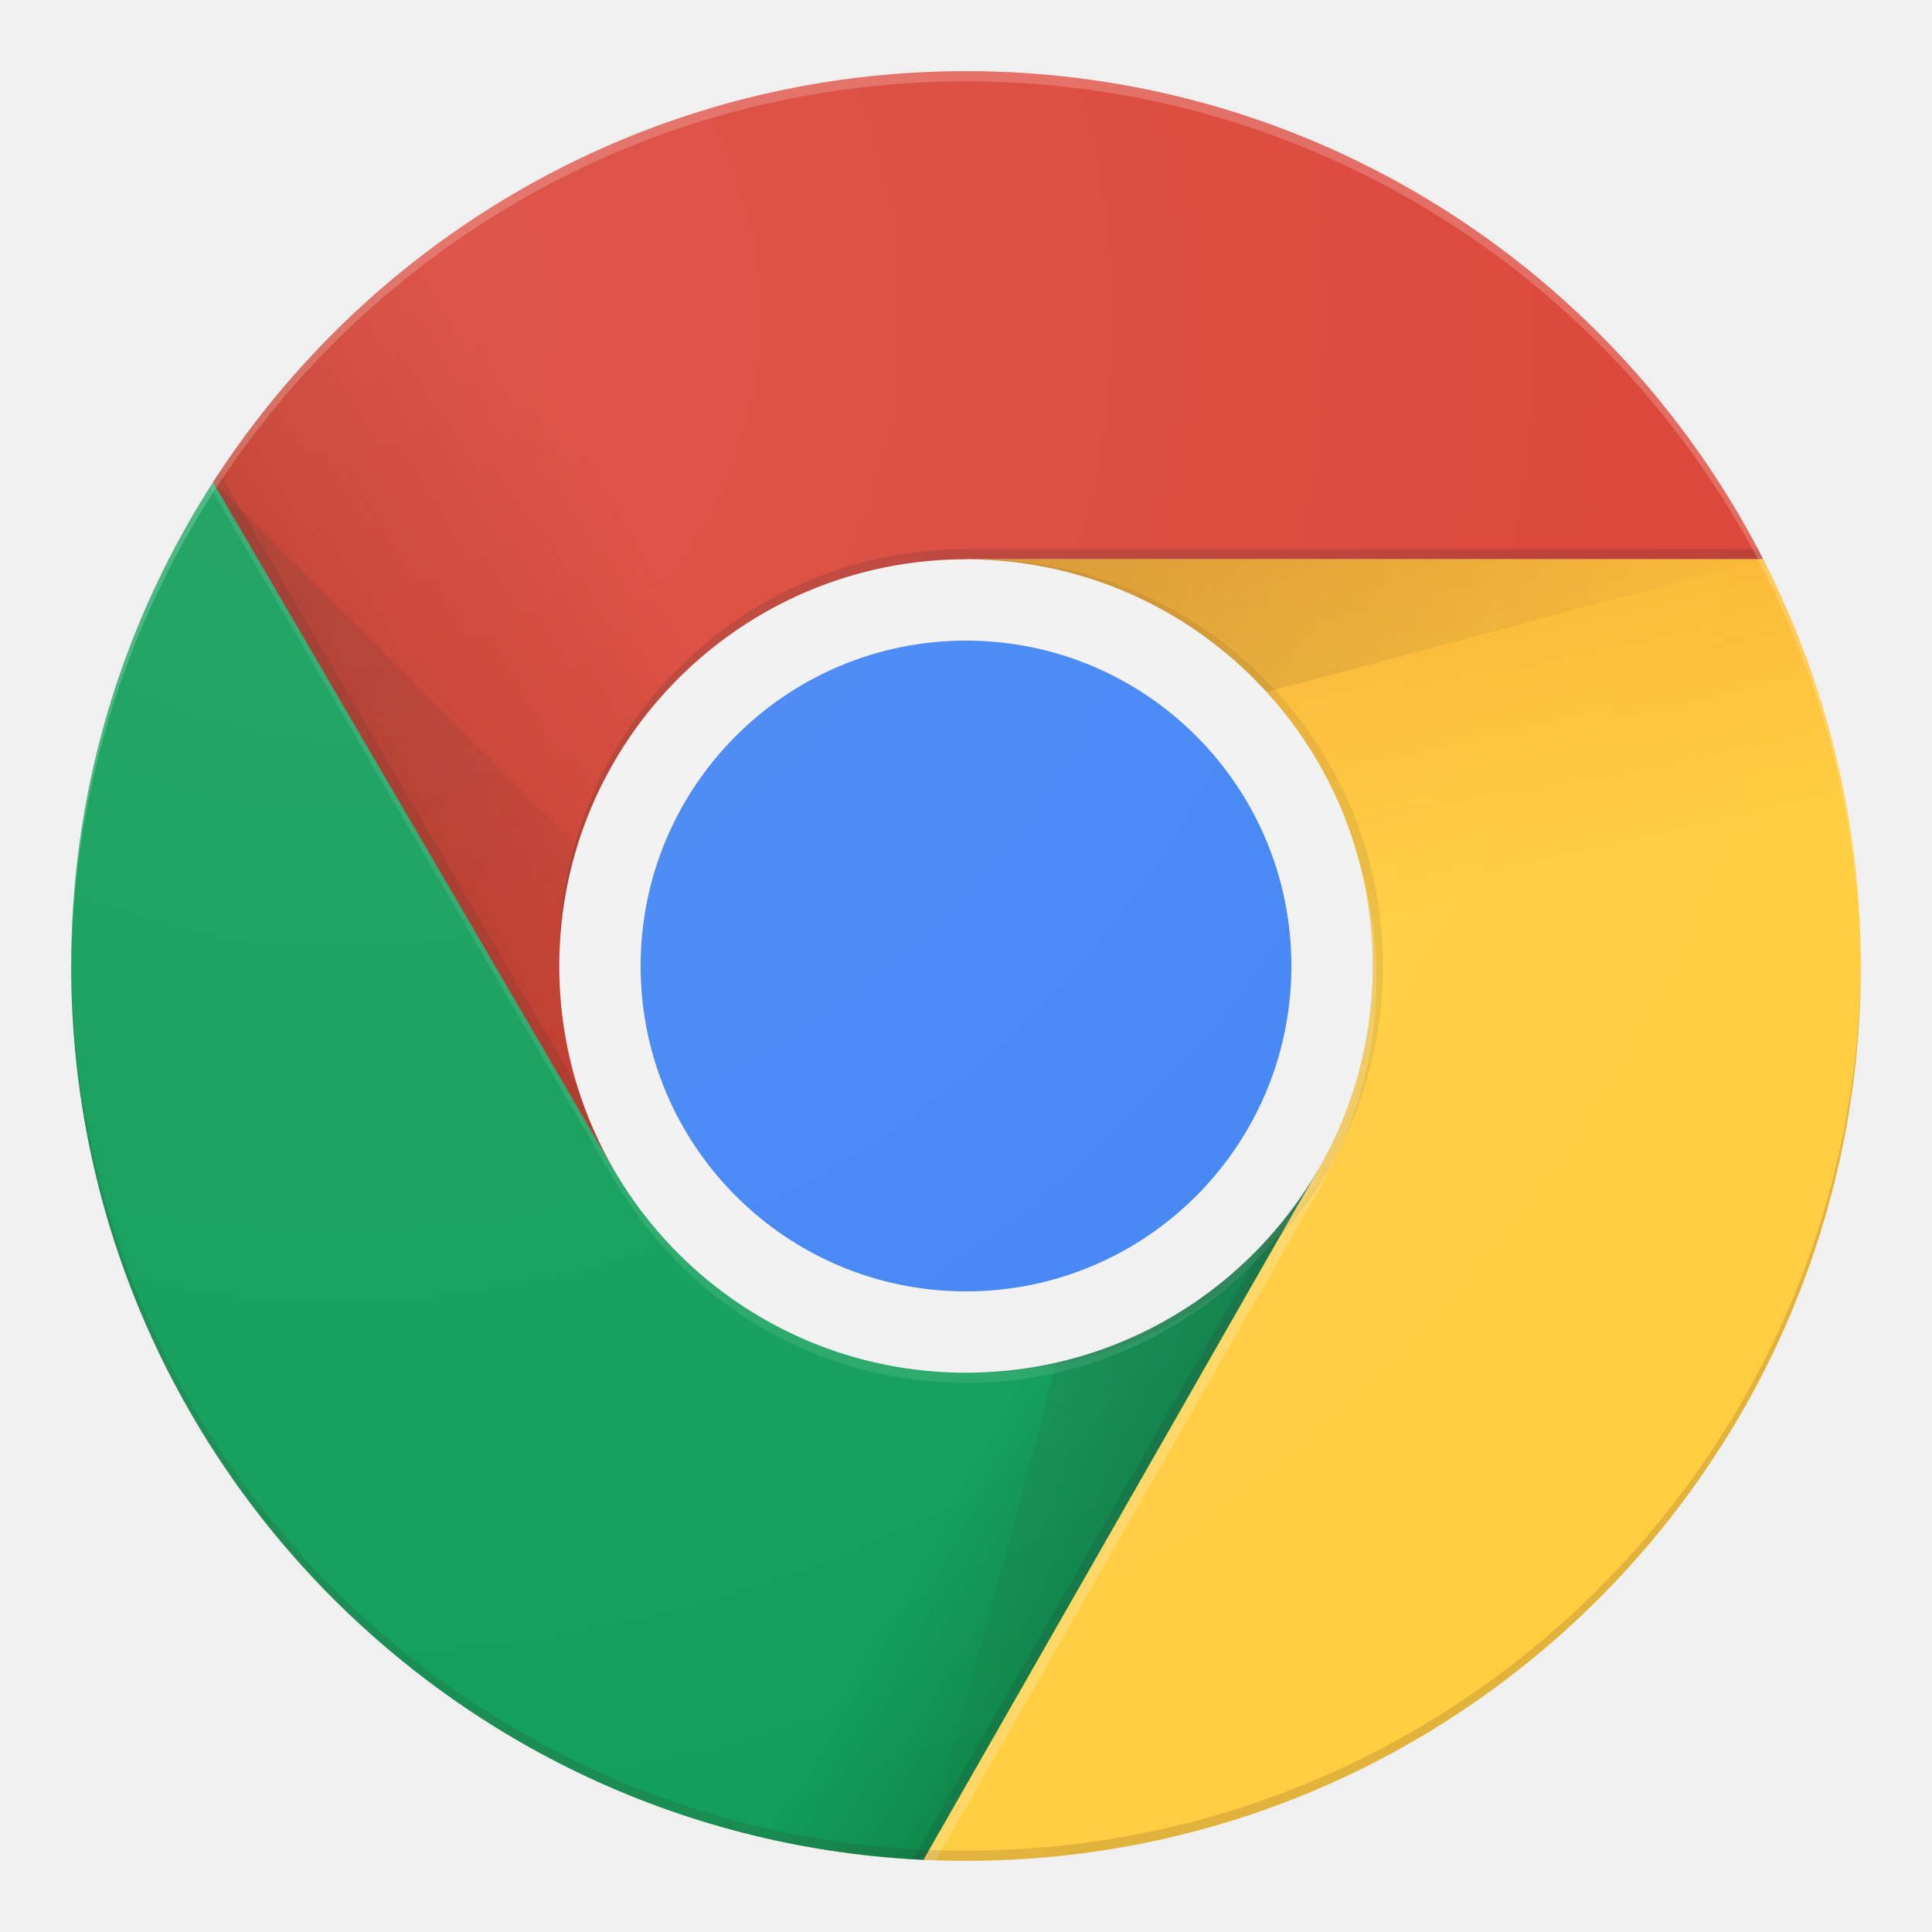
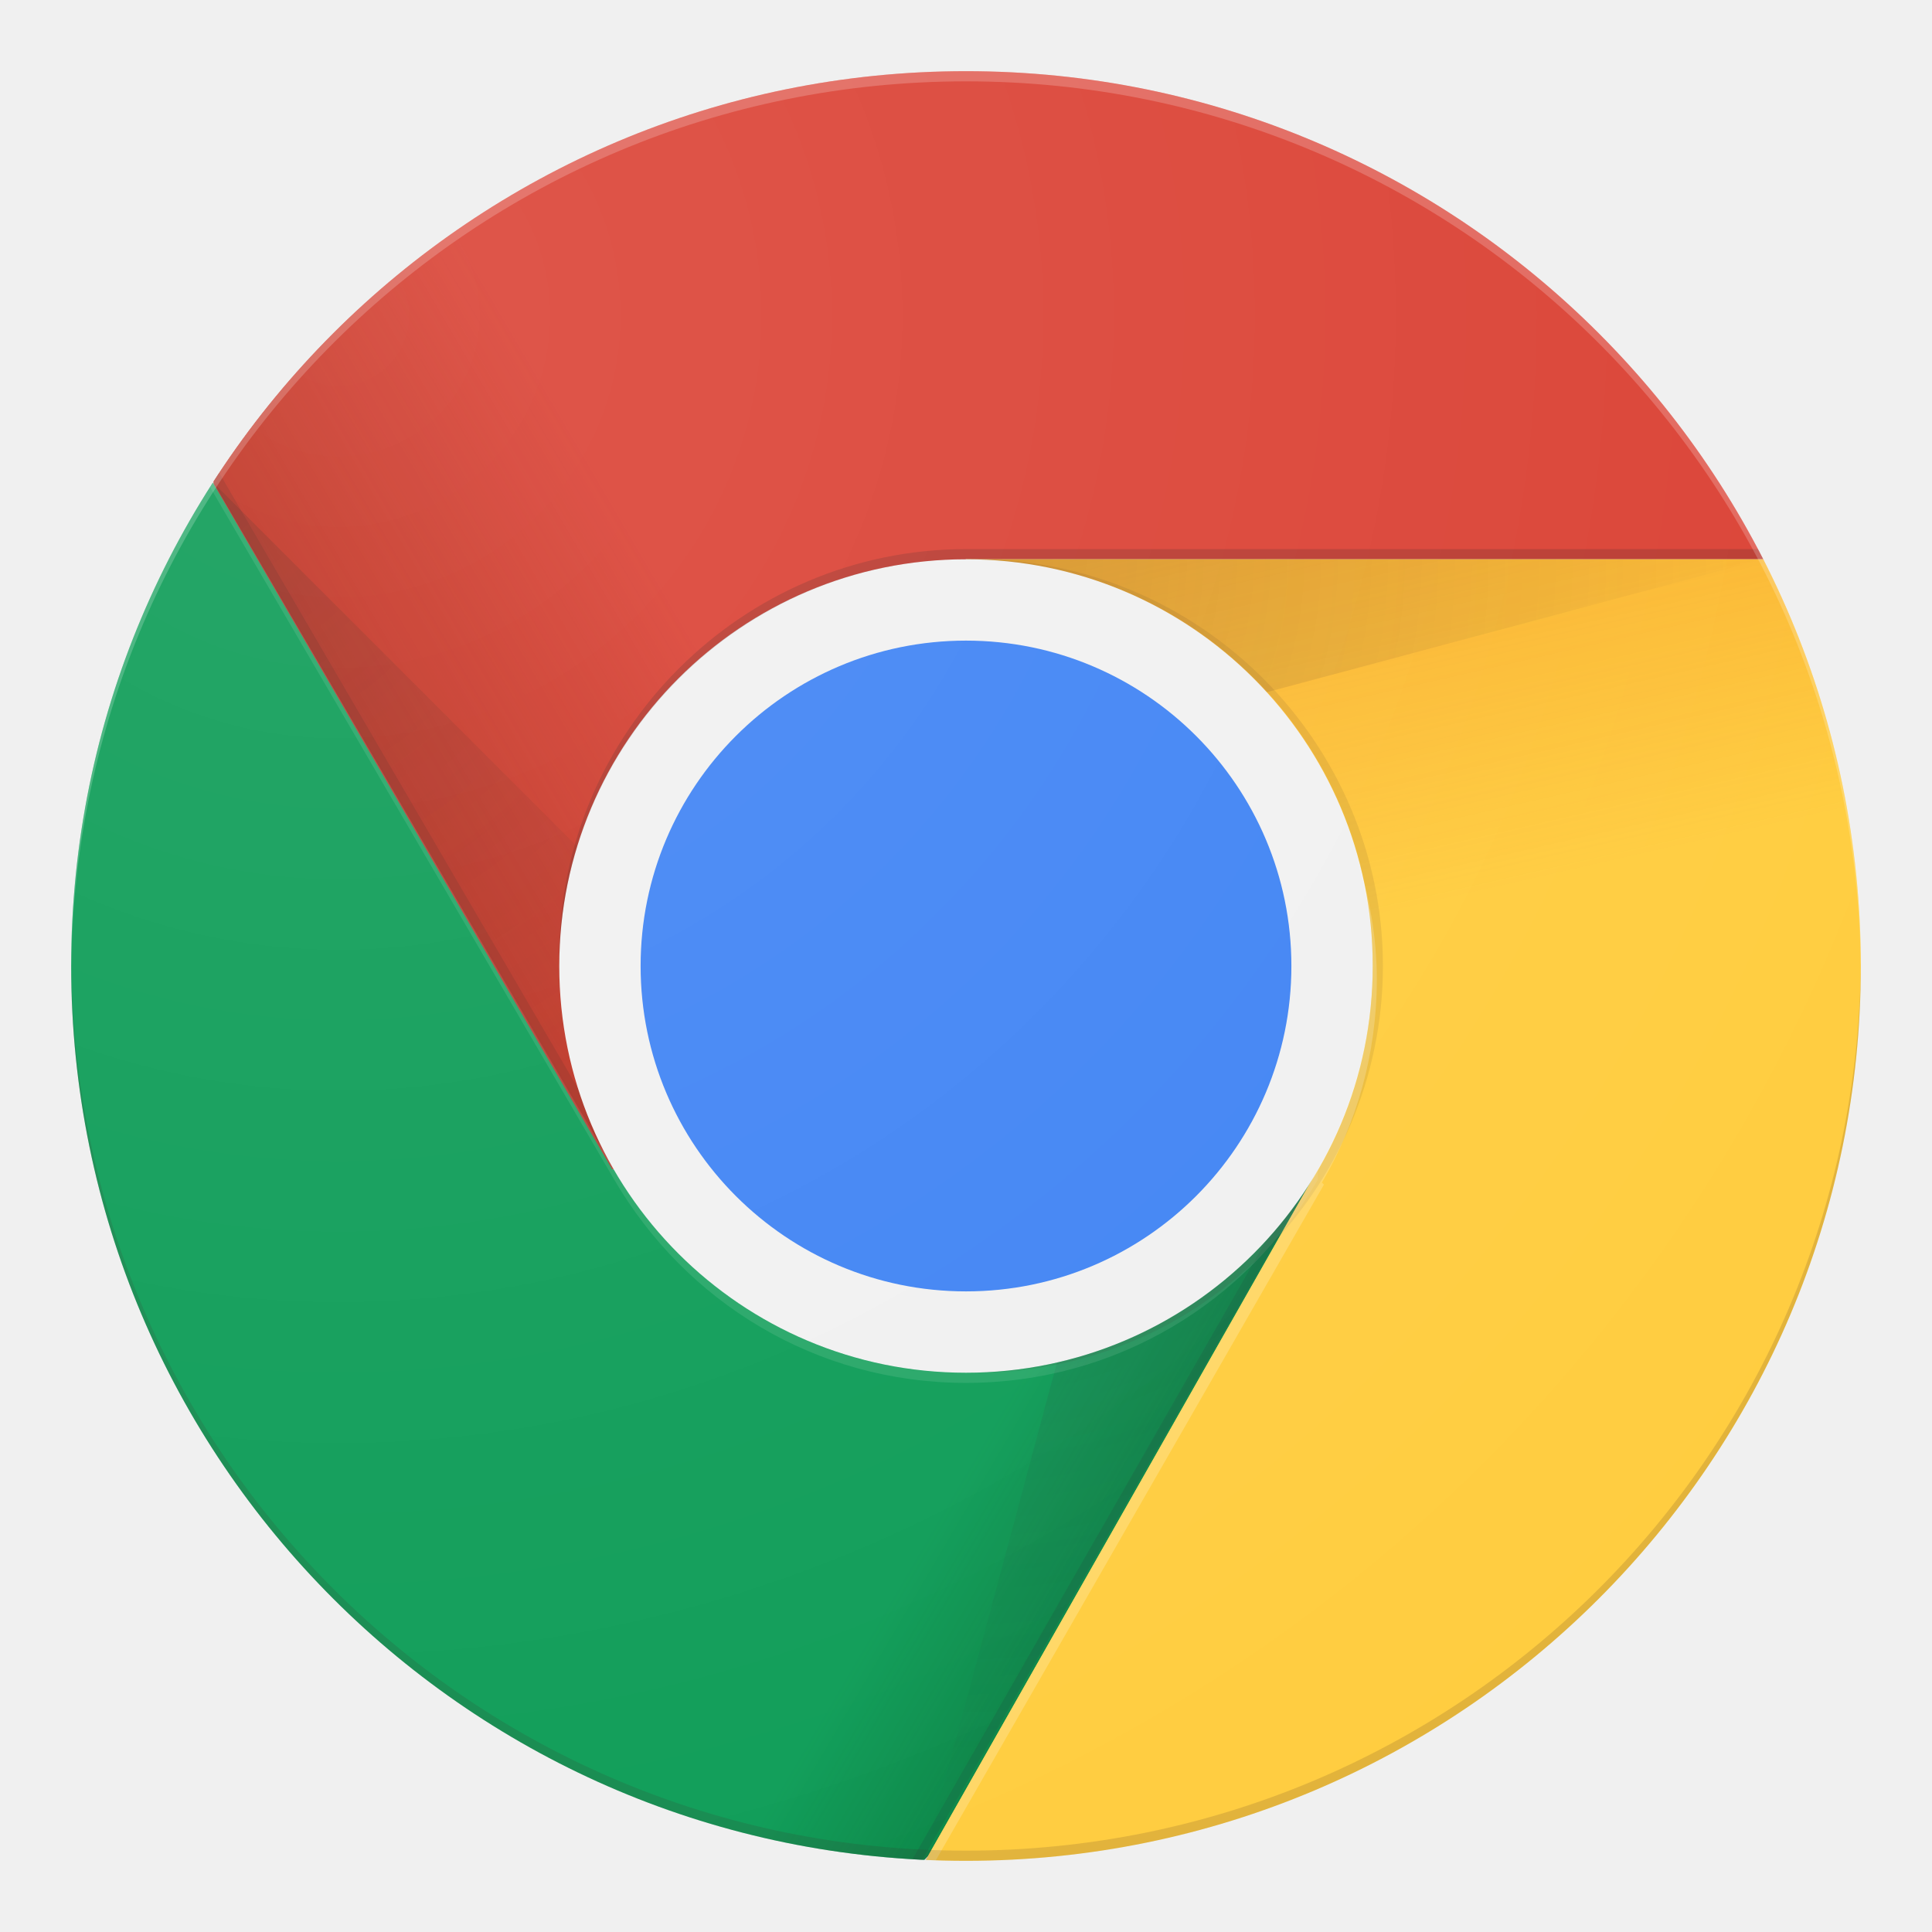
<svg xmlns="http://www.w3.org/2000/svg" xmlns:xlink="http://www.w3.org/1999/xlink" viewBox="1 1 190 190">
  <defs>
    <linearGradient id="b" x1="29.34" x2="81.84" y1="75.02" y2="44.35" gradientUnits="userSpaceOnUse">
      <stop offset="0" stop-color="#A52714" stop-opacity=".6" />
      <stop offset=".66" stop-color="#A52714" stop-opacity="0" />
    </linearGradient>
    <linearGradient id="c" x1="110.87" x2="52.54" y1="164.5" y2="130.33" gradientUnits="userSpaceOnUse">
      <stop offset="0" stop-color="#055524" stop-opacity=".4" />
      <stop offset=".33" stop-color="#055524" stop-opacity="0" />
    </linearGradient>
    <linearGradient id="a" x1="121.86" x2="136.55" y1="49.8" y2="114.13" gradientUnits="userSpaceOnUse">
      <stop offset="0" stop-color="#EA6100" stop-opacity=".3" />
      <stop offset=".66" stop-color="#EA6100" stop-opacity="0" />
    </linearGradient>
-     <linearGradient id="i" xlink:href="#a" x1="121.86" x2="136.55" y1="49.8" y2="114.13" gradientUnits="userSpaceOnUse" />
-     <linearGradient id="l" xlink:href="#b" x1="29.34" x2="81.84" y1="75.02" y2="44.35" gradientUnits="userSpaceOnUse" />
+     <linearGradient id="i" x1="121.86" x2="136.55" y1="49.8" y2="114.13" xlink:href="#a" gradientUnits="userSpaceOnUse" />
+     <linearGradient id="l" x1="29.34" x2="81.84" y1="75.02" y2="44.35" xlink:href="#b" gradientUnits="userSpaceOnUse" />
    <radialGradient id="d" cx="668.18" cy="55.95" r="84.08" gradientTransform="translate(-576)" gradientUnits="userSpaceOnUse">
      <stop offset="0" stop-color="#3E2723" stop-opacity=".2" />
      <stop offset="1" stop-color="#3E2723" stop-opacity="0" />
    </radialGradient>
-     <linearGradient id="o" xlink:href="#c" x1="110.87" x2="52.54" y1="164.5" y2="130.33" gradientUnits="userSpaceOnUse" />
-     <radialGradient id="p" xlink:href="#d" cx="597.88" cy="48.52" r="78.04" gradientTransform="translate(-576)" gradientUnits="userSpaceOnUse" />
+     <linearGradient id="o" x1="110.87" x2="52.54" y1="164.5" y2="130.33" xlink:href="#c" gradientUnits="userSpaceOnUse" />
+     <radialGradient id="p" cx="597.88" cy="48.52" r="78.04" xlink:href="#d" gradientTransform="translate(-576)" gradientUnits="userSpaceOnUse" />
    <radialGradient id="q" cx="671.84" cy="96.14" r="87.87" gradientTransform="translate(-576)" gradientUnits="userSpaceOnUse">
      <stop offset="0" stop-color="#263238" stop-opacity=".2" />
      <stop offset="1" stop-color="#263238" stop-opacity="0" />
    </radialGradient>
    <radialGradient id="r" cx="34.29" cy="32.01" r="176.75" gradientUnits="userSpaceOnUse">
      <stop offset="0" stop-color="#fff" stop-opacity=".1" />
      <stop offset="1" stop-color="#fff" stop-opacity="0" />
    </radialGradient>
    <circle id="e" cx="96" cy="96" r="88" />
  </defs>
  <clipPath id="f">
    <use xlink:href="#e" overflow="visible" />
  </clipPath>
  <g clip-path="url(#f)">
-     <path fill="#DB4437" d="M21.97 8v108h39.4L96 56h88V8z" />
-     <path fill="url(#b)" d="M21.97 8v108h39.4L96 56h88V8z" />
+     <path fill="#DB4437" d="M22 8v108h39.4L96 56h88V8z" />
+     <path fill="url(#b)" d="M22 8v108h39.4L96 56h88V8z" />
  </g>
-   <path fill="#3E2723" fill-opacity=".15" d="M62.3 115.65l-39.8-68.3-.58 1 39.54 67.8z" clip-path="url(#f)" />
+   <path fill="#3E2723" fill-opacity=".15" d="M62.3 115.7L22.5 47.4l-.6 1 39 67.8z" clip-path="url(#f)" />
  <g clip-path="url(#f)">
-     <path fill="#0F9D58" d="M8 184h83.77l38.88-38.88V116h-69.3L8 24.48z" />
-     <path fill="url(#c)" d="M8 184h83.77l38.88-38.88V116h-69.3L8 24.48z" />
+     <path fill="#0F9D58" d="M8 184h83.8l39-39v-29H61.2L8 24.5z" />
+     <path fill="url(#c)" d="M8 184h83.8l39-39v-29H61.2L8 24.5z" />
  </g>
-   <path fill="#263238" fill-opacity=".15" d="M129.84 117.33l-.83-.48L90.7 184h1.15l38.1-66.64z" clip-path="url(#f)" />
+   <path fill="#263238" fill-opacity=".15" d="M129.8 117.3l-.8-.4-38.3 67h1l38.3-67z" clip-path="url(#f)" />
  <g clip-path="url(#f)">
    <defs>
-       <path id="g" d="M8 184h83.77l38.88-38.88V116h-69.3L8 24.48z" />
+       <path id="g" d="M8 184h83.8l39-39v-29H61.2L8 24.5z" />
    </defs>
    <clipPath id="h">
      <use xlink:href="#g" overflow="visible" />
    </clipPath>
    <g clip-path="url(#h)">
-       <path fill="#FFCD40" d="M96 56l34.65 60-38.88 68H184V56z" />
-       <path fill="url(#a)" d="M96 56l34.65 60-38.88 68H184V56z" />
+       <path fill="#FFCD40" d="M96 56l34.6 60L92 184h92V56z" />
+       <path fill="url(#a)" d="M96 56l34.6 60L92 184h92V56z" />
    </g>
  </g>
  <g clip-path="url(#f)">
-     <path fill="#FFCD40" d="M96 56l34.65 60-38.88 68H184V56z" />
-     <path fill="url(#i)" d="M96 56l34.65 60-38.88 68H184V56z" />
+     <path fill="#FFCD40" d="M96 56l34.6 60L92 184h92V56z" />
+     <path fill="url(#i)" d="M96 56l34.6 60L92 184h92V56z" />
  </g>
  <g clip-path="url(#f)">
    <defs>
-       <path id="j" d="M96 56l34.65 60-38.88 68H184V56z" />
+       <path id="j" d="M96 56l34.6 60L92 184h92V56z" />
    </defs>
    <clipPath id="k">
      <use xlink:href="#j" overflow="visible" />
    </clipPath>
    <g clip-path="url(#k)">
-       <path fill="#DB4437" d="M21.97 8v108h39.4L96 56h88V8z" />
-       <path fill="url(#l)" d="M21.97 8v108h39.4L96 56h88V8z" />
+       <path fill="#DB4437" d="M22 8v108h39.4L96 56h88V8z" />
+       <path fill="url(#l)" d="M22 8v108h39.4L96 56h88V8z" />
    </g>
  </g>
-   <path fill="url(#d)" d="M96 56v20.95L174.4 56z" clip-path="url(#f)" />
+   <path fill="url(#d)" d="M96 56v21l78.4-21z" clip-path="url(#f)" />
  <g clip-path="url(#f)">
    <defs>
-       <path id="m" d="M21.97 8v40.34L61.37 116 96 56h88V8z" />
+       <path id="m" d="M22 8v40.3L61.4 116 96 56h88V8z" />
    </defs>
    <clipPath id="n">
      <use xlink:href="#m" overflow="visible" />
    </clipPath>
    <g clip-path="url(#n)">
-       <path fill="#0F9D58" d="M8 184h83.77l38.88-38.88V116h-69.3L8 24.48z" />
-       <path fill="url(#o)" d="M8 184h83.77l38.88-38.88V116h-69.3L8 24.48z" />
+       <path fill="#0F9D58" d="M8 184h83.8l39-39v-29H61.2L8 24.5z" />
+       <path fill="url(#o)" d="M8 184h83.8l39-39v-29H61.2L8 24.5z" />
    </g>
  </g>
-   <path fill="url(#p)" d="M21.97 48.45l57.25 57.24L61.36 116z" clip-path="url(#f)" />
-   <path fill="url(#q)" d="M91.83 183.9l20.96-78.2 17.8 10.3z" clip-path="url(#f)" />
+   <path fill="url(#p)" d="M22 48.5l57.2 57.2L61.4 116z" clip-path="url(#f)" />
+   <path fill="url(#q)" d="M91.8 184l21-78.3 17.8 10.3z" clip-path="url(#f)" />
  <g clip-path="url(#f)">
    <circle cx="96" cy="96" r="40" fill="#F1F1F1" />
    <circle cx="96" cy="96" r="32" fill="#4285F4" />
  </g>
  <g clip-path="url(#f)">
-     <path fill="#3E2723" fill-opacity=".2" d="M96 55c-22.1 0-40 17.9-40 40v1c0-22.1 17.9-40 40-40h88v-1H96z" />
-     <path fill="#fff" fill-opacity=".1" d="M130.6 116c-6.92 11.94-19.8 20-34.6 20s-27.7-8.06-34.6-20h-.05L8 24.48v1L61.36 117h.04c6.92 11.94 19.8 20 34.6 20s27.7-8.05 34.6-20h.06v-1h-.06z" />
-     <path fill="#3E2723" d="M97 56c-.17 0-.33.02-.5.03C118.36 56.3 136 74.08 136 96s-17.64 39.7-39.5 39.97c.17 0 .33.03.5.03 22.1 0 40-17.9 40-40s-17.9-40-40-40z" opacity=".1" />
-     <path fill="#fff" fill-opacity=".2" d="M131 117.33c3.4-5.88 5.37-12.68 5.37-19.96 0-4.22-.66-8.28-1.87-12.1.95 3.43 1.5 7.02 1.5 10.74 0 7.3-1.97 14.1-5.37 20l.02.1-38.88 68h1.16l38.1-66.63-.03-.04z" />
+     <path fill="#3E2723" fill-opacity=".2" d="M96 55c-22 0-40 18-40 40v1c0-22 18-40 40-40h88v-1H96z" />
+     <path fill="#fff" fill-opacity=".1" d="M130.6 116c-7 12-19.8 20-34.6 20s-27.7-8-34.6-20L8 24.5v1L61.4 117c7 12 19.8 20 34.6 20s27.7-8 34.6-20v-1z" />
+     <path fill="#3E2723" d="M97 56h-.5c22 .3 39.5 18 39.5 40s-17.6 39.7-39.5 40h.5c22 0 40-18 40-40s-18-40-40-40z" opacity=".1" />
+     <path fill="#fff" fill-opacity=".2" d="M131 117.3c3.4-5.8 5.4-12.6 5.4-20 0-4-.7-8.2-2-12 1 3.4 1.6 7 1.6 10.7 0 7.3-2 14-5.4 20L92 184h1l38.2-66.5z" />
  </g>
  <g clip-path="url(#f)">
-     <path fill="#fff" fill-opacity=".2" d="M96 9c48.43 0 87.72 39.13 88 87.5V96c0-48.6-39.4-88-88-88S8 47.4 8 96v.5C8.3 48.13 47.58 9 96 9z" />
-     <path fill="#3E2723" fill-opacity=".15" d="M96 183c48.43 0 87.72-39.13 88-87.5v.5c0 48.6-39.4 88-88 88S8 144.6 8 96v-.5c.3 48.37 39.58 87.5 88 87.5z" />
+     <path fill="#fff" fill-opacity=".2" d="M96 9c48.4 0 87.7 39 88 87.5V96c0-48.6-39.4-88-88-88S8 47.4 8 96v.5C8.3 48 47.6 9 96 9z" />
+     <path fill="#3E2723" fill-opacity=".15" d="M96 183c48.4 0 87.7-39 88-87.5v.5c0 48.6-39.4 88-88 88S8 144.6 8 96v-.5C8.3 144 47.6 183 96 183z" />
  </g>
  <circle cx="96" cy="96" r="88" fill="url(#r)" />
  <path fill="none" d="M0 0h192v192H0z" />
</svg>
